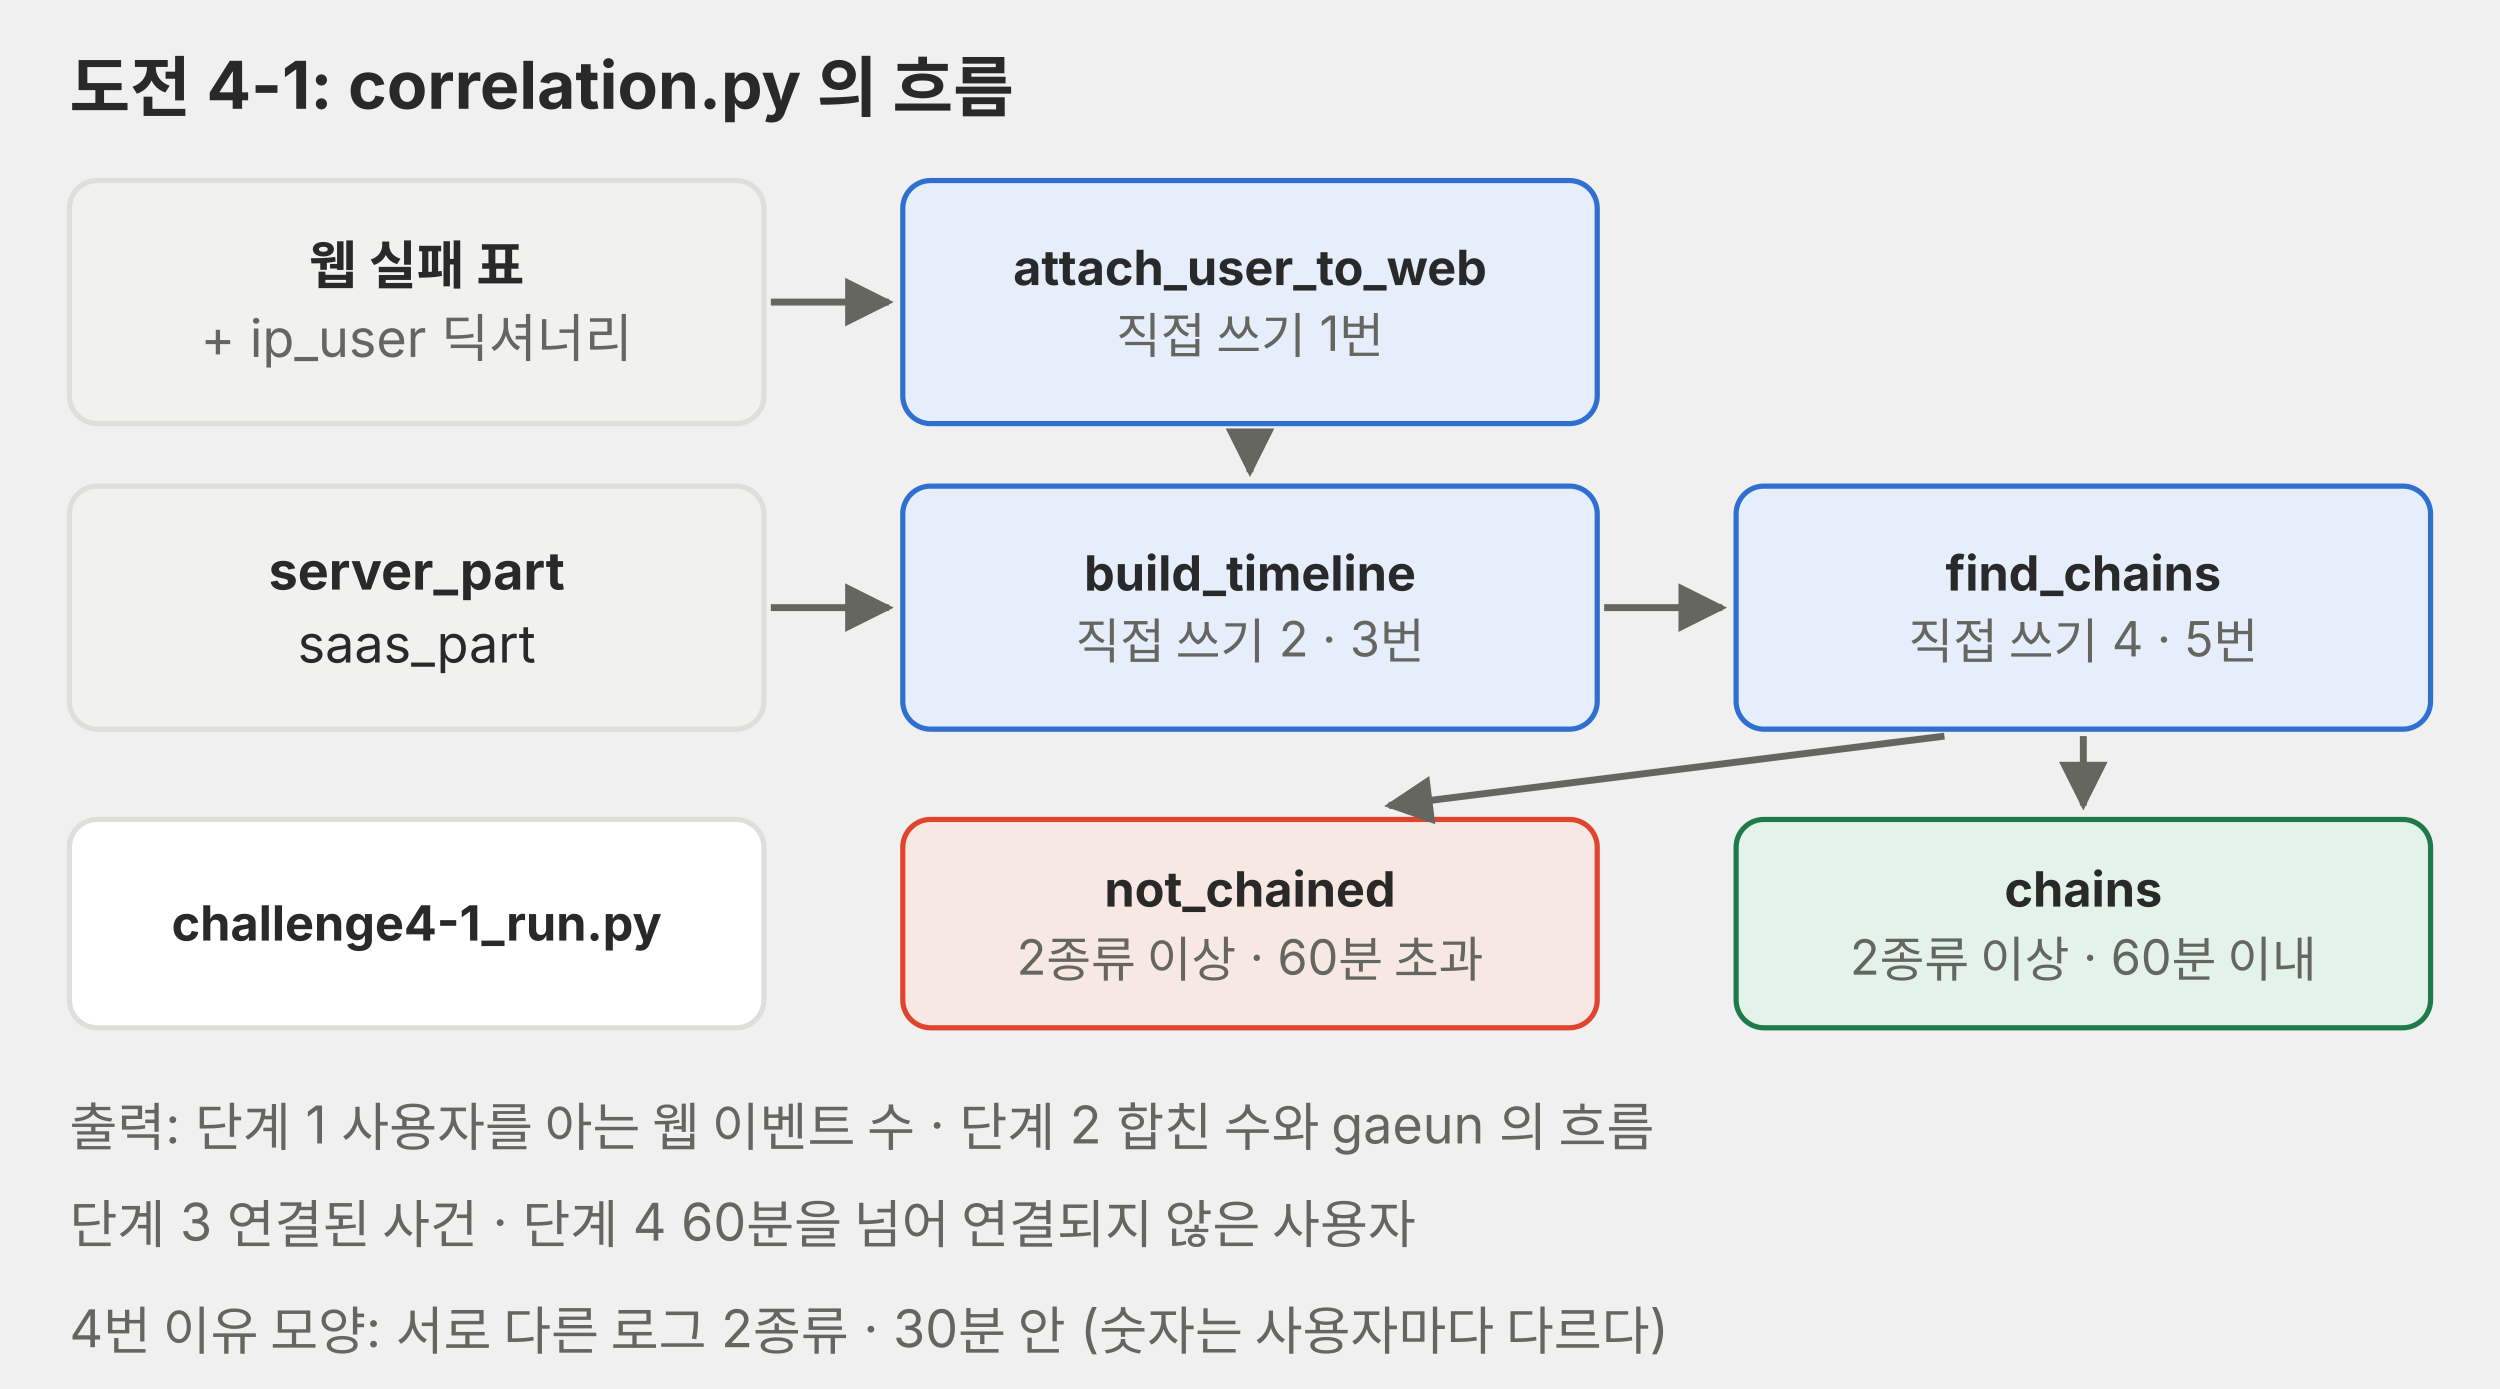
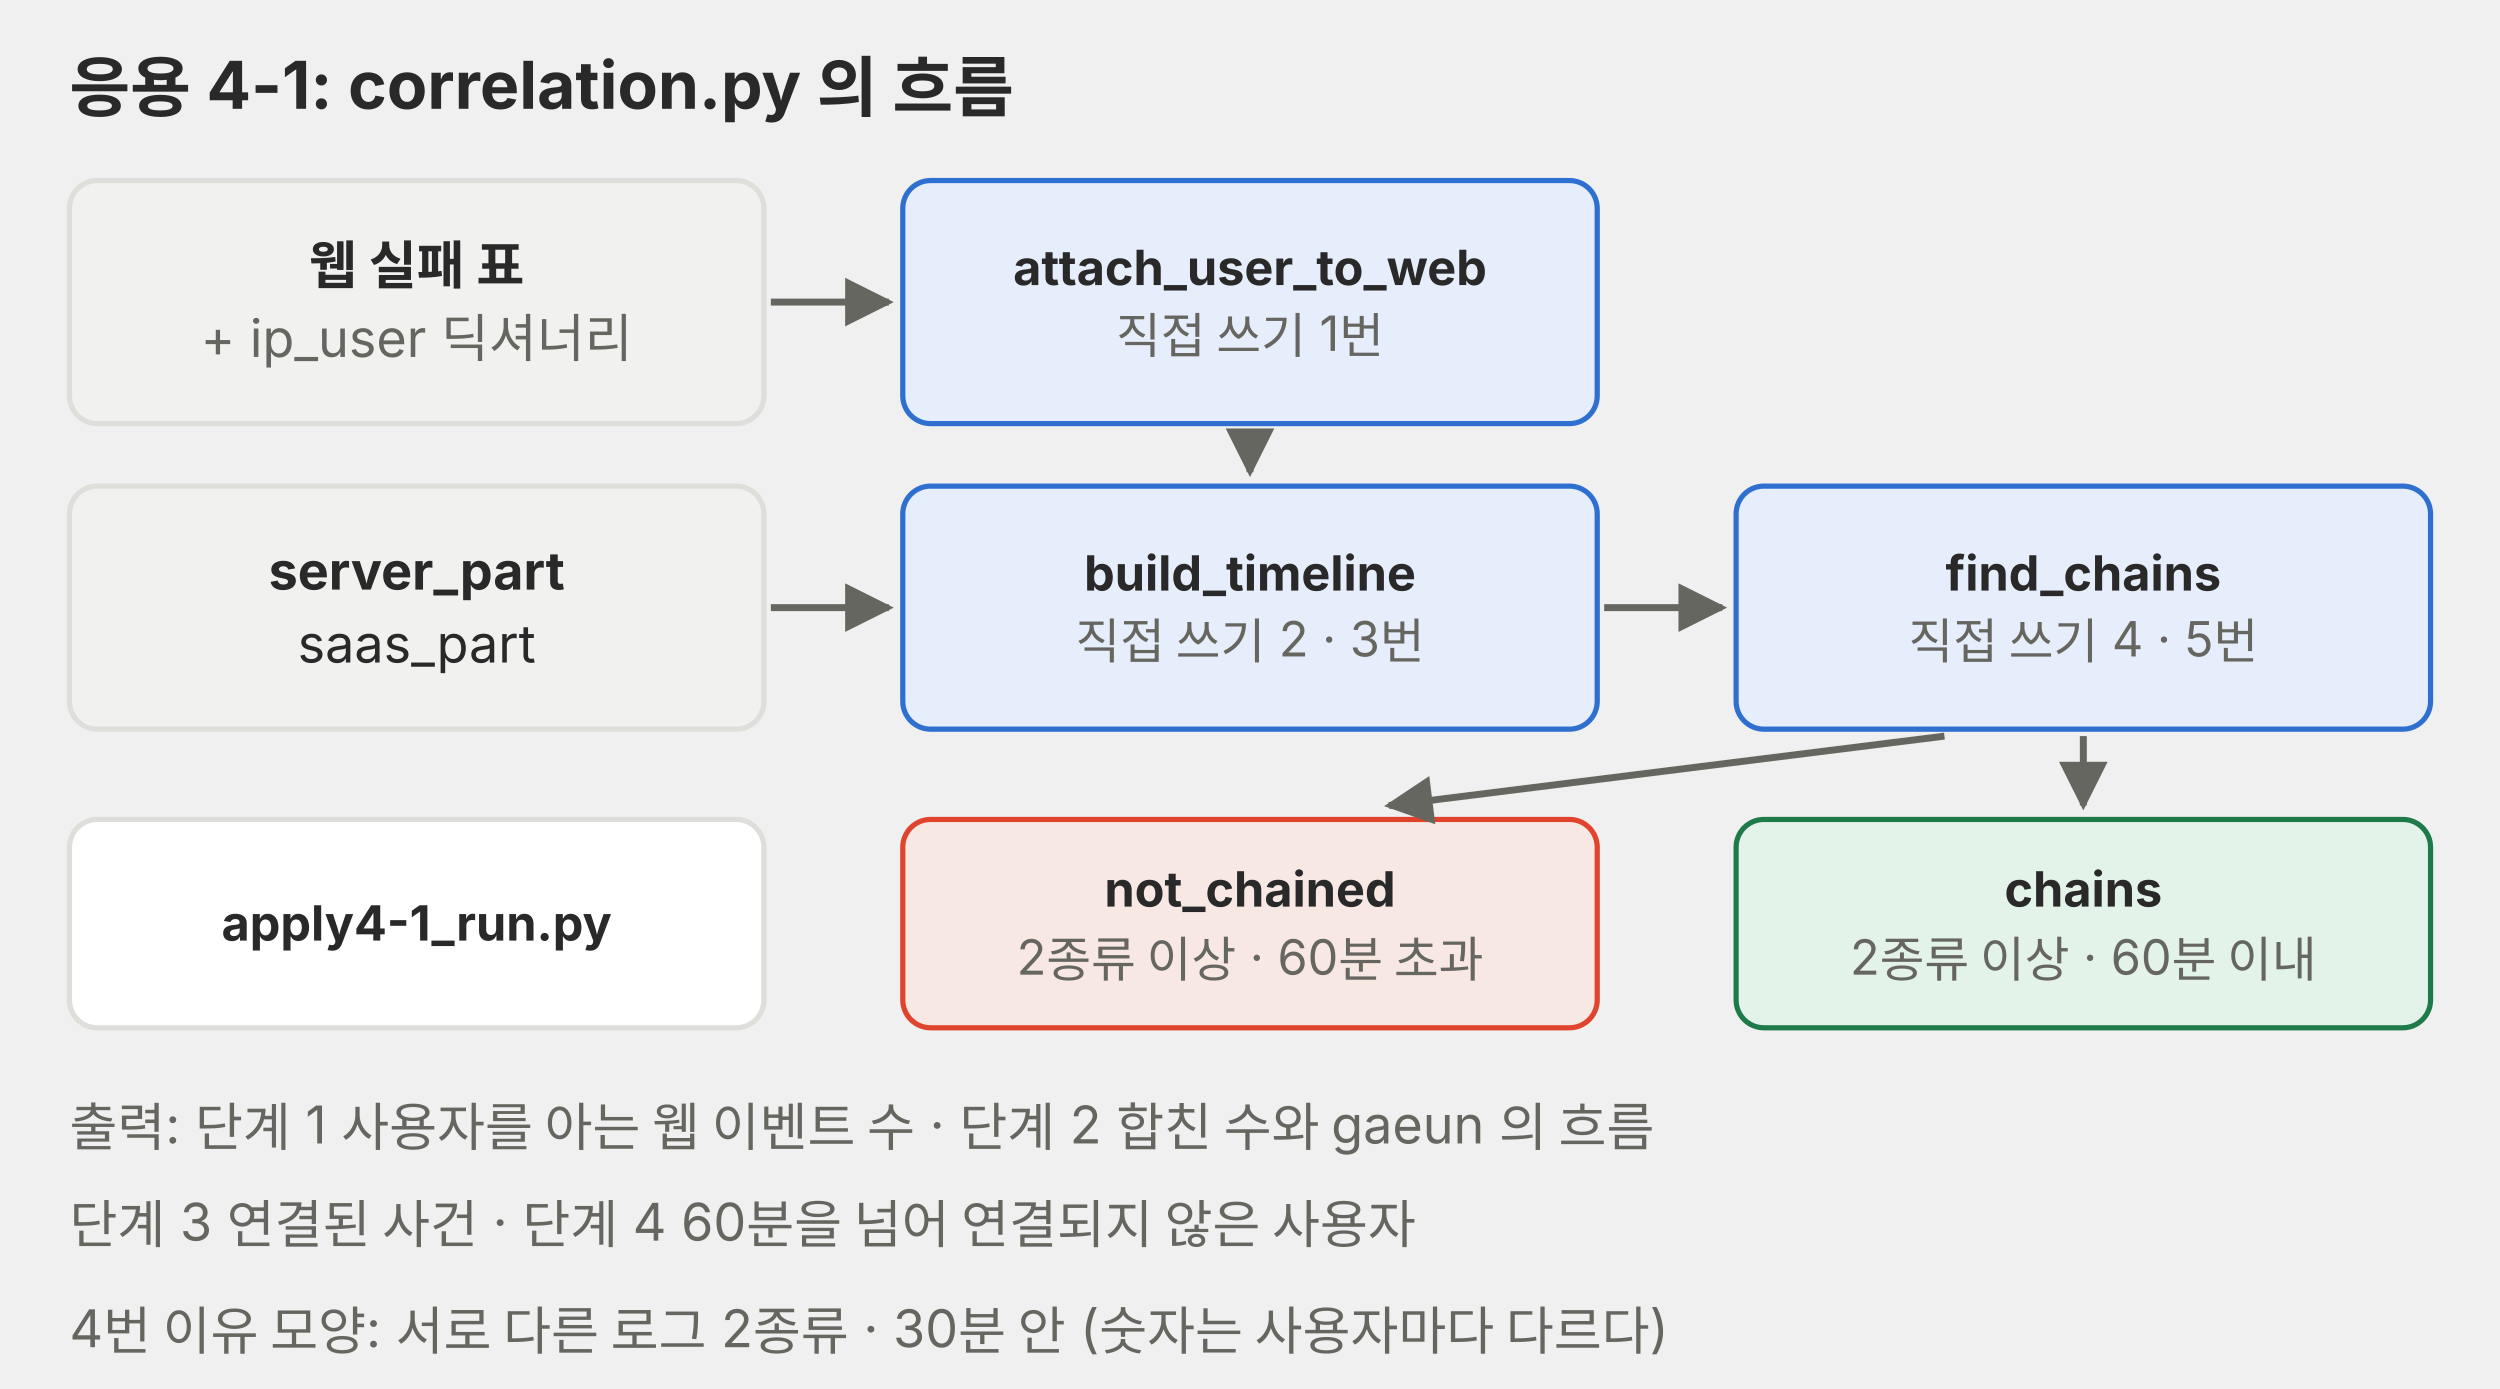
<svg xmlns="http://www.w3.org/2000/svg" viewBox="0 0 720 400" role="img" font-family="Pretendard, 'Noto Sans KR', -apple-system, 'Segoe UI', sans-serif">
  <defs>
    <marker id="a-p04" viewBox="0 0 10 10" refX="9" refY="5" markerWidth="7" markerHeight="7" orient="auto-start-reverse">
      <path d="M0 0L10 5L0 10z" fill="#666660" />
    </marker>
  </defs>
-   <text x="20" y="32" font-size="19" text-anchor="start" fill="#292929" font-weight="700">도전 4-1: correlation.py 의 흐름</text>
+   <text x="20" y="32" font-size="19" text-anchor="start" fill="#292929" font-weight="700">응용 4-1: correlation.py 의 흐름</text>
  <rect x="20" y="52" width="200" height="70" rx="8" fill="#f1f1ef" stroke="#dededb" stroke-width="1.5" />
  <text x="120" y="81.8" font-size="15" text-anchor="middle" fill="#292929" font-weight="700">웹 실패 표</text>
  <text x="120" y="102.8" font-size="15" text-anchor="middle" fill="#666660">+ ip_user 딕셔너리</text>
  <rect x="20" y="140" width="200" height="70" rx="8" fill="#f1f1ef" stroke="#dededb" stroke-width="1.5" />
  <text x="120" y="169.8" font-size="15" text-anchor="middle" fill="#292929" font-weight="700">server_part</text>
  <text x="120" y="190.8" font-size="15" text-anchor="middle" fill="#292929">saas_part</text>
  <rect x="260" y="52" width="200" height="70" rx="8" fill="#e6eefb" stroke="#2f6fd0" stroke-width="1.5" />
  <text x="360" y="82.1" font-size="14" text-anchor="middle" fill="#292929" font-weight="700">attach_user_to_web</text>
  <text x="360" y="101.7" font-size="14" text-anchor="middle" fill="#666660">직접 쓰기 1번</text>
  <rect x="260" y="140" width="200" height="70" rx="8" fill="#e6eefb" stroke="#2f6fd0" stroke-width="1.5" />
  <text x="360" y="170.1" font-size="14" text-anchor="middle" fill="#292929" font-weight="700">build_timeline</text>
  <text x="360" y="189.7" font-size="14" text-anchor="middle" fill="#666660">직접 쓰기 2 · 3번</text>
  <rect x="500" y="140" width="200" height="70" rx="8" fill="#e6eefb" stroke="#2f6fd0" stroke-width="1.5" />
  <text x="600" y="170.1" font-size="14" text-anchor="middle" fill="#292929" font-weight="700">find_chains</text>
  <text x="600" y="189.7" font-size="14" text-anchor="middle" fill="#666660">직접 쓰기 4 · 5번</text>
  <line x1="222" y1="87" x2="256" y2="87" stroke="#666660" stroke-width="2" marker-end="url(#a-p04)" />
  <line x1="222" y1="175" x2="256" y2="175" stroke="#666660" stroke-width="2" marker-end="url(#a-p04)" />
  <line x1="360" y1="124" x2="360" y2="136" stroke="#666660" stroke-width="2" marker-end="url(#a-p04)" />
  <line x1="462" y1="175" x2="496" y2="175" stroke="#666660" stroke-width="2" marker-end="url(#a-p04)" />
  <rect x="500" y="236" width="200" height="60" rx="8" fill="#e4f3ea" stroke="#1f7a4a" stroke-width="1.5" />
  <text x="600" y="261.1" font-size="14" text-anchor="middle" fill="#292929" font-weight="700">chains</text>
  <text x="600" y="280.7" font-size="14" text-anchor="middle" fill="#666660">2종류 이상 · 60분 이내</text>
  <rect x="260" y="236" width="200" height="60" rx="8" fill="#f8e8e3" stroke="#e0442e" stroke-width="1.5" />
  <text x="360" y="261.1" font-size="14" text-anchor="middle" fill="#292929" font-weight="700">not_chained</text>
  <text x="360" y="280.7" font-size="14" text-anchor="middle" fill="#666660">2종류 이상 · 60분 초과</text>
  <line x1="600" y1="212" x2="600" y2="232" stroke="#666660" stroke-width="2" marker-end="url(#a-p04)" />
  <line x1="560" y1="212" x2="400" y2="232" stroke="#666660" stroke-width="2" marker-end="url(#a-p04)" />
  <rect x="20" y="236" width="200" height="60" rx="8" fill="#ffffff" stroke="#dededb" stroke-width="1.5" />
-   <text x="120" y="270.9" font-size="14" text-anchor="middle" fill="#292929" font-weight="700">challenge4-1_run.py</text>
+   <text x="120" y="270.9" font-size="14" text-anchor="middle" fill="#292929" font-weight="700">apply4-1_run.py</text>
  <text x="20" y="330" font-size="15" text-anchor="start" fill="#666660">출력: 단계 1 사용자를 아는 웹 이벤트 수 · 단계 2 합친 수와 gaeun 의 흐름</text>
  <text x="20" y="358" font-size="15" text-anchor="start" fill="#666660">단계 3 연결된 사건 · 단계 4 60분을 넘어 연결되지 않은 사용자</text>
  <text x="20" y="388" font-size="15" text-anchor="start" fill="#666660">4번 이유 모양: 서로 다른 로그 2종류 · 30분 안 (숫자는 사용자마다 다르다)</text>
</svg>
